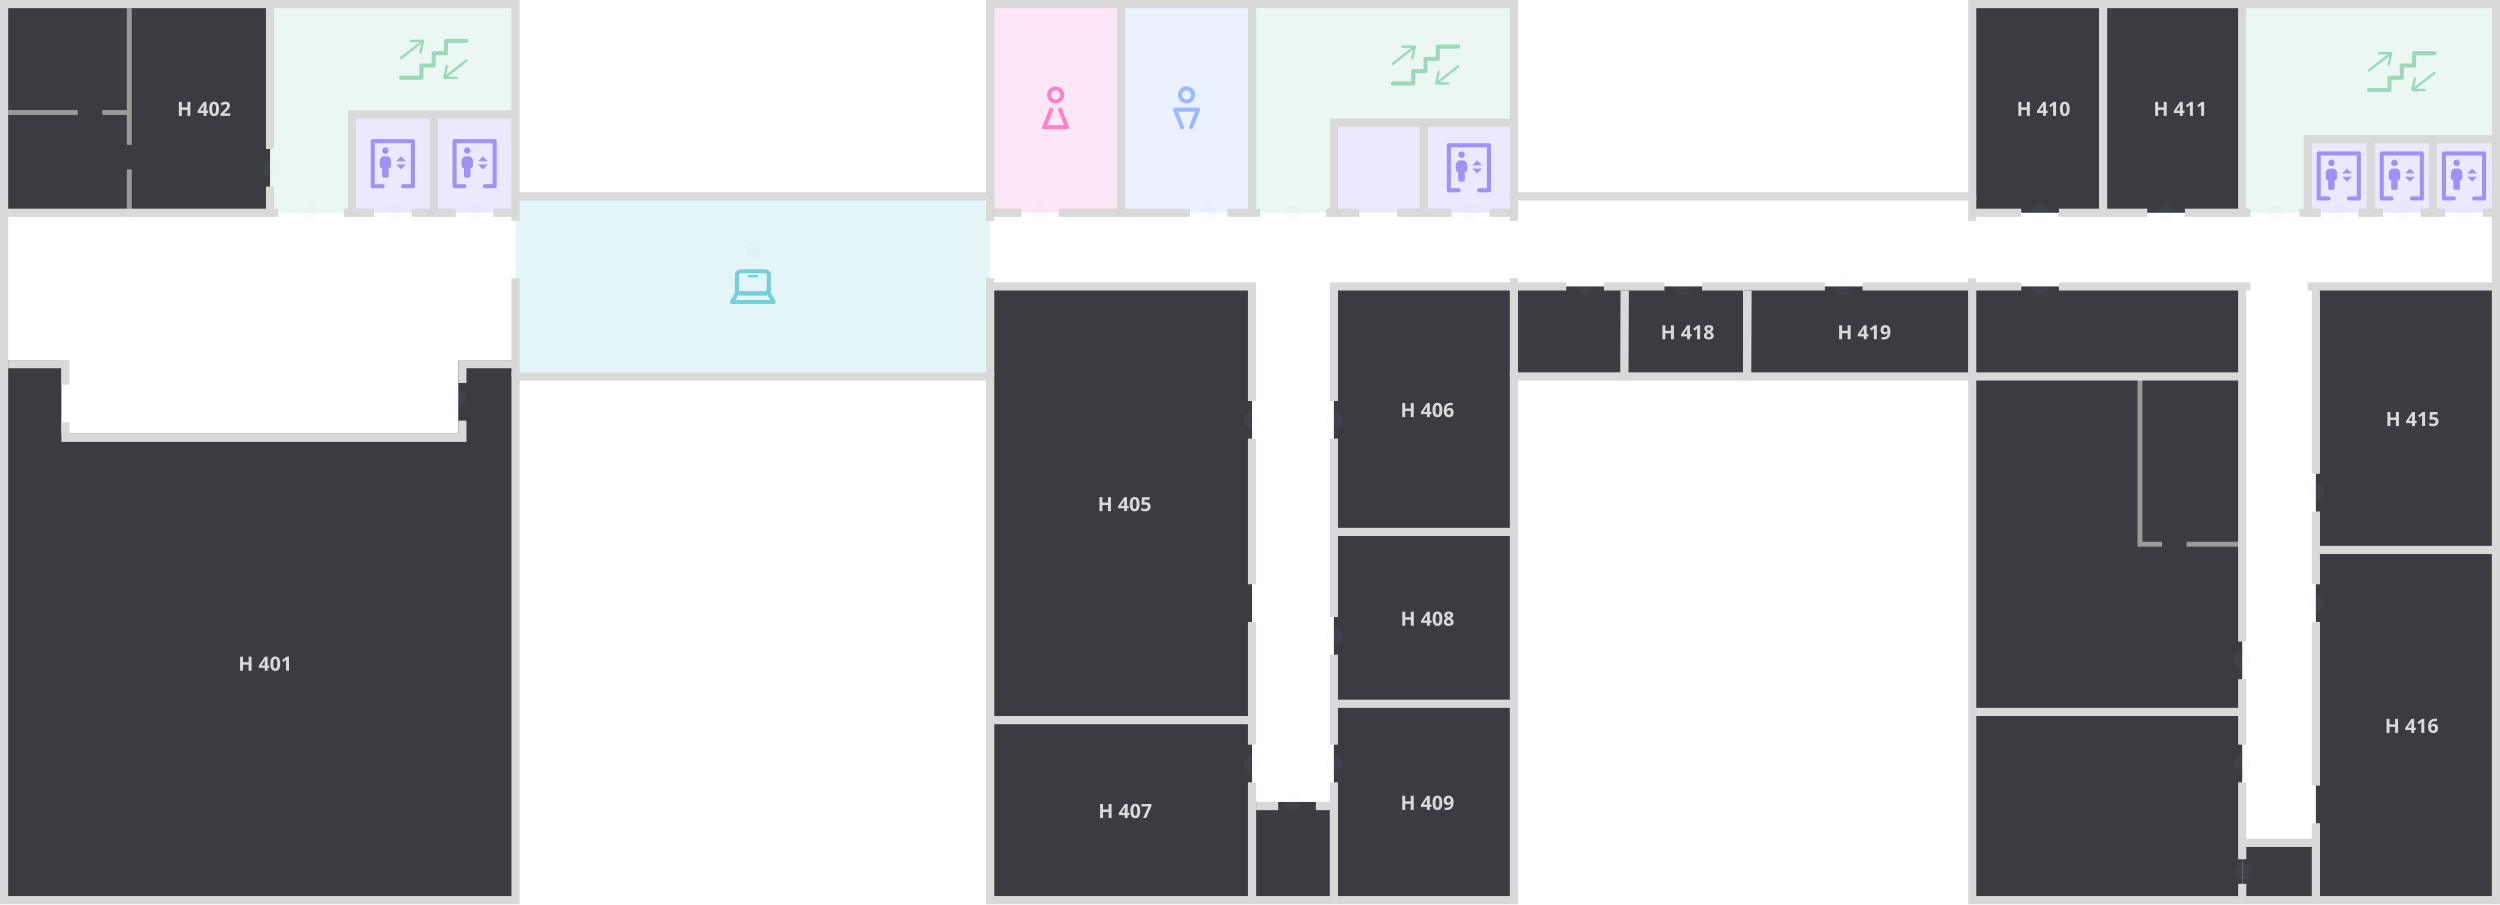
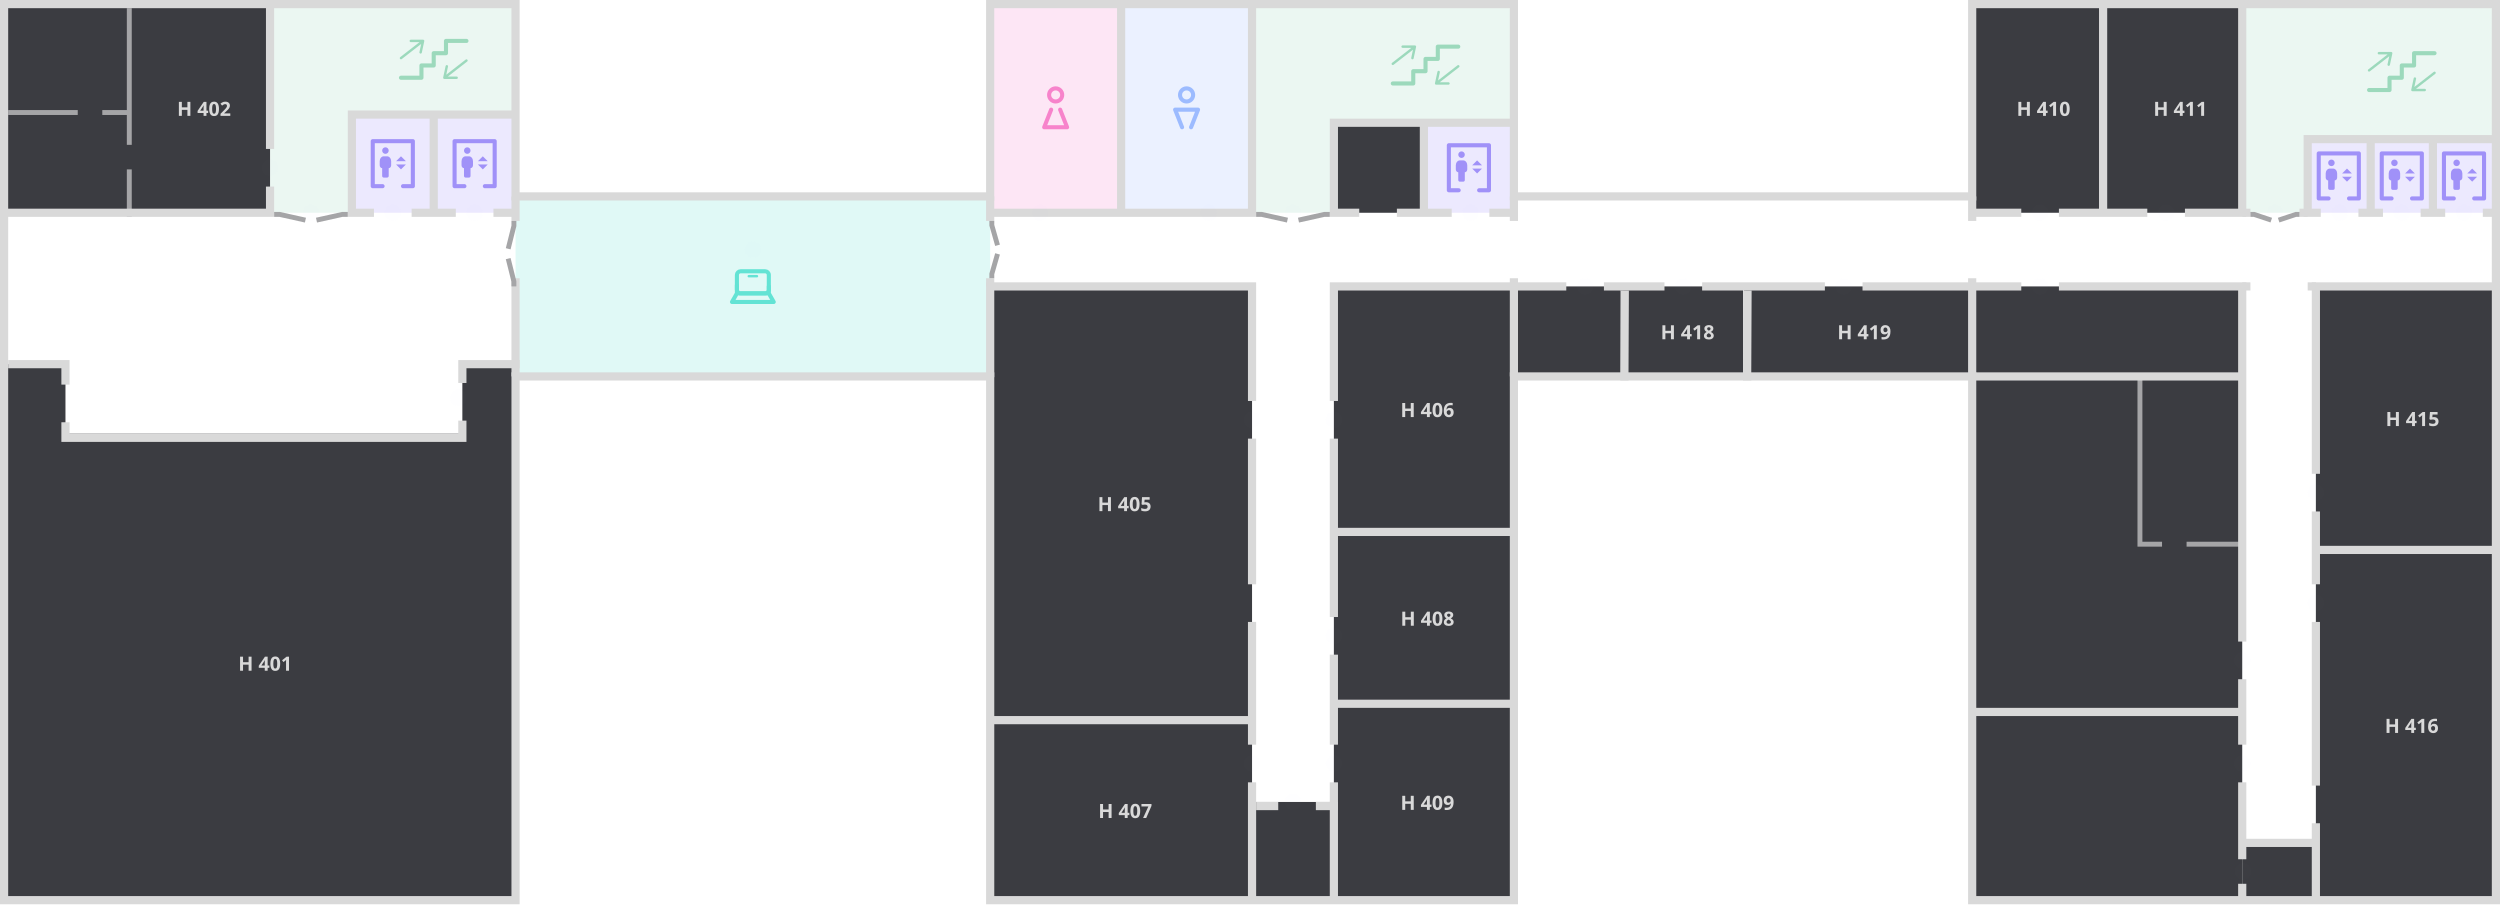
<svg xmlns="http://www.w3.org/2000/svg" width="3055" height="1105" viewBox="0 0 3055 1105" fill="none">
  <g id="N-4">
    <g id="Spaces">
+       <rect id="!n-4-lift-1" x="1630" y="150" width="110" height="110" fill="#3B3C41" />
      <rect id="n-4-wcw-1" opacity="0.2" x="1210" y="5" width="160" height="255" fill="#F783CB" />
-       <rect id="n-4-cowork-1" opacity="0.2" x="630" y="240" width="580" height="220" fill="#76CFD9" />
+       <rect id="n-4-cowork-1" opacity="0.2" x="630" y="240" width="580" height="220" fill="#63E3D4" />
      <rect id="n-4-wcm-1" opacity="0.2" x="1370" y="5" width="160" height="255" fill="#9CBBFF" />
      <path id="n-4-stair-2" opacity="0.2" d="M1530 5H1850V150H1630V260H1530V5Z" fill="#9CD9BC" />
      <rect id="n-4-lift-2" opacity="0.2" x="1740" y="150" width="110" height="110" fill="#A091F8" />
-       <rect id="n-4-lift-1" opacity="0.2" x="1630" y="150" width="110" height="110" fill="#A091F8" />
      <path id="n-4-stair-1" opacity="0.2" d="M2740 5H3050V170H2820V260H2740V5Z" fill="#9CD9BC" />
      <path id="n-4-stair-3" opacity="0.2" d="M330 5H630V140H430V260H330V5Z" fill="#9CD9BC" />
      <rect id="n-4-lift-5" opacity="0.2" x="2973" y="170" width="77" height="90" fill="#A091F8" />
      <rect id="n-4-lift-7" opacity="0.2" x="530" y="140" width="100" height="120" fill="#A091F8" />
      <rect id="n-4-lift-6" opacity="0.2" x="430" y="140" width="100" height="120" fill="#A091F8" />
      <rect id="n-4-lift-4" opacity="0.2" x="2897" y="170" width="76" height="90" fill="#A091F8" />
      <rect id="n-4-lift-3" opacity="0.2" x="2820" y="170" width="77" height="90" fill="#A091F8" />
      <rect id="n-405" x="1210" y="350" width="320" height="530" fill="#3B3C41" />
      <rect id="n-407" x="1210" y="880" width="320" height="220" fill="#3B3C41" />
      <rect id="n-409" x="1630" y="860" width="220" height="240" fill="#3B3C41" />
      <rect id="n-4-u-6" x="1530" y="980" width="100" height="120" fill="#3B3C41" />
      <rect id="n-408" x="1630" y="650" width="220" height="210" fill="#3B3C41" />
      <rect id="n-406" x="1630" y="350" width="220" height="300" fill="#3B3C41" />
      <rect id="n-4-u-5" x="1850" y="350" width="130" height="110" fill="#3B3C41" />
      <rect id="n-418" x="1980" y="350" width="150" height="110" fill="#3B3C41" />
      <rect id="n-419" x="2131" y="350" width="279" height="110" fill="#3B3C41" />
      <rect id="n-4-u04" x="2410" y="350" width="330" height="110" fill="#3B3C41" />
      <rect id="n-4-u-3" x="2410" y="460" width="330" height="410" fill="#3B3C41" />
      <rect id="n-4-u-2" x="2410" y="870" width="330" height="230" fill="#3B3C41" />
      <rect id="n-4-u-1" x="2740" y="1030" width="90" height="70" fill="#3B3C41" />
      <rect id="n-416" x="2830" y="672" width="220" height="428" fill="#3B3C41" />
      <rect id="n-415" x="2830" y="350" width="220" height="322" fill="#3B3C41" />
      <rect id="n-410" x="2410" y="5" width="160" height="255" fill="#3B3C41" />
      <rect id="n-411" x="2570" y="5" width="170" height="255" fill="#3B3C41" />
      <rect id="n-402" x="5" y="5" width="325" height="255" fill="#3B3C41" />
-       <path id="n-401" d="M75 440H5V1100H630V440H560V530H75V440Z" fill="#3B3C41" />
+       <path id="n-401" d="M80 445H5V1100H630V445H565V530H80V445Z" fill="#3B3C41" />
    </g>
    <g id="Walls">
-       <path id="Subtract" fill-rule="evenodd" clip-rule="evenodd" d="M2612 460V665V668H2615H2642L2642 662H2618V460H2612ZM2672 662V668H2740V662H2672Z" fill="#9A9A9C" />
-       <path id="Subtract_2" fill-rule="evenodd" clip-rule="evenodd" d="M155 134.5V10H161V137.5V177H155V140.5H125V134.5H155ZM95 134.5H10V140.5H95V134.5ZM155 207H161V265H155V207Z" fill="#9A9A9C" />
+       <path id="Subtract" fill-rule="evenodd" clip-rule="evenodd" d="M2612 460V665V668H2615H2642L2642 662H2618V460H2612ZM2672 662V668H2740V662H2672Z" fill="#A5A5A7" />
+       <path id="Subtract_2" fill-rule="evenodd" clip-rule="evenodd" d="M155 134.5V10H161V137.5V177H155V140.5H125V134.5H155ZM95 134.5H10V140.5H95V134.5ZM155 207H161V265H155V207Z" fill="#A5A5A7" />
      <path id="Vneskniy kontur" d="M630 5H5V1100H630V460H1210V1100H1850V460H2410V1100H3050V5H2410V240H1850V5H1210V240H630V5Z" stroke="#D9D9D9" stroke-width="10" />
      <path id="Vector 294" d="M2830 1030H2740" stroke="#D9D9D9" stroke-width="10" />
      <path id="Vector 137" d="M1850 340L1850 460" stroke="#D9D9D9" stroke-width="10" />
      <path id="Vector 150" d="M1210 340L1210 350" stroke="#D9D9D9" stroke-width="10" />
      <path id="Vector 211" d="M2410 340L2410 350" stroke="#D9D9D9" stroke-width="10" />
      <path id="Vector 205" d="M630 340L630 460" stroke="#D9D9D9" stroke-width="10" />
      <path id="Vector 140" d="M1630 650H1850" stroke="#D9D9D9" stroke-width="10" />
      <path id="Vector 141" d="M1630 860H1850" stroke="#D9D9D9" stroke-width="10" />
      <path id="Vector 144" d="M1210 880H1530" stroke="#D9D9D9" stroke-width="10" />
      <path id="Vector 146" d="M1370 260V5" stroke="#D9D9D9" stroke-width="10" />
      <path id="Vector 149" d="M1740 150V260" stroke="#D9D9D9" stroke-width="10" />
-       <path id="Subtract_3" fill-rule="evenodd" clip-rule="evenodd" d="M1535 5V260V265H1530H1500V255H1525V5H1535ZM1454 255V265H1294V255H1454ZM1248 255V265H1210V255H1248Z" fill="#D9D9D9" />
+       <path id="Subtract_3" fill-rule="evenodd" clip-rule="evenodd" d="M1535 5V260V265H1530H1210V255H1525V5H1535Z" fill="#D9D9D9" />
      <path id="Subtract_4" fill-rule="evenodd" clip-rule="evenodd" d="M1850 145H1630H1625V150L1625 260V265H1630H1661V255H1635L1635 155H1850V145ZM1774 265H1707V255H1774V265ZM1820 265H1845V270H1855V260V240H1845V255H1820V265Z" fill="#D9D9D9" />
      <path id="Vector 138" d="M1210 240L1210 270" stroke="#D9D9D9" stroke-width="10" />
      <path id="Vector 212" d="M2410 240L2410 270" stroke="#D9D9D9" stroke-width="10" />
      <path id="Vector 206" d="M630 240L630 270" stroke="#D9D9D9" stroke-width="10" />
      <path id="Subtract_5" fill-rule="evenodd" clip-rule="evenodd" d="M1210 345H1205V350V461H1215V355H1525V490H1535V350V345H1530H1210ZM1525 536V714H1535V536H1525ZM1525 910V760H1535V910H1525ZM1525 956V1100H1535V956H1525Z" fill="#D9D9D9" />
      <path id="Subtract_6" fill-rule="evenodd" clip-rule="evenodd" d="M1630 345H1625V350V490H1635V355H1850V345H1630ZM1625 536V754H1635V536H1625ZM1625 910V800H1635V910H1625ZM1625 956V1100H1635V956H1625Z" fill="#D9D9D9" />
      <path id="Vector 220" d="M2410 350V460" stroke="#D9D9D9" stroke-width="10" />
      <path id="Vector 221" d="M2740 460H2410" stroke="#D9D9D9" stroke-width="10" />
      <path id="Vector 222" d="M2740 870H2410" stroke="#D9D9D9" stroke-width="10" />
      <path id="Vector 224" d="M3050 672L2830 672" stroke="#D9D9D9" stroke-width="10" />
      <path id="Subtract_7" fill-rule="evenodd" clip-rule="evenodd" d="M325 228V255H5V265H330H335V260V228H325ZM325 182H335V5H325V182Z" fill="#D9D9D9" />
      <path id="Vector 214" d="M530 140V260" stroke="#D9D9D9" stroke-width="10" />
      <path id="Subtract_8" fill-rule="evenodd" clip-rule="evenodd" d="M2745 5V260V265H2740H2670V255H2735V5H2745ZM2624 255H2516V265H2624V255ZM2470 255V265H2410V255H2470Z" fill="#D9D9D9" />
      <path id="Vector 227" d="M2973 170V260" stroke="#D9D9D9" stroke-width="10" />
      <path id="Vector 226" d="M2897 170V260" stroke="#D9D9D9" stroke-width="10" />
      <path id="Vector 228" d="M2570 260V5" stroke="#D9D9D9" stroke-width="10" />
-       <path id="Subtract_9" fill-rule="evenodd" clip-rule="evenodd" d="M2815 165L2820 165L3050 165V175L2825 175V255H2836L2836 265H2820H2815V260V170V165ZM2882 265H2912V255H2882V265ZM2988 265H2958V255H2988V265ZM3034 265H3050V255H3034V265Z" fill="#D9D9D9" />
+       <path id="Subtract_9" fill-rule="evenodd" clip-rule="evenodd" d="M2820 165L2815 165V170V260V265H2820H2836L2836 255H2825V175L3050 175V165L2820 165ZM2882 265H2912V255H2882V265ZM2988 265H2958V255H2988V265ZM3034 265H3050V255H3034V265Z" fill="#D9D9D9" />
      <path id="Subtract_10" fill-rule="evenodd" clip-rule="evenodd" d="M2830 345H2825V350V579H2835V355H3050V345H2830ZM2825 625V714H2835V625H2825ZM2825 960V760H2835V960H2825ZM2825 1006V1100H2835V1006H2825Z" fill="#D9D9D9" />
      <path id="Subtract_11" fill-rule="evenodd" clip-rule="evenodd" d="M2470 355V345H2276V355H2470ZM2516 355H2735V784H2745V350V345H2740H2516V355ZM2230 355V345H2080V355H2230ZM2735 910V830H2745V910H2735ZM2735 1050V956H2745V1050H2735ZM2735 1080V1100H2745V1080H2735ZM2034 345V355H1960V345H2034ZM1914 355V345H1850V355H1914Z" fill="#D9D9D9" />
-       <path id="Subtract_12" fill-rule="evenodd" clip-rule="evenodd" d="M425 135H430H630V145H435V255H457L457 265H430H425V260V140V135ZM557 265H503V255H557V265ZM603 265H630V255H603V265Z" fill="#D9D9D9" />
-       <path id="Subtract_13" fill-rule="evenodd" clip-rule="evenodd" d="M1540 265L1540 255H1530V265H1540ZM1620 265H1630V255H1620V265Z" fill="#D9D9D9" />
+       <g id="Group 20">
+         <path id="Subtract_12" fill-rule="evenodd" clip-rule="evenodd" d="M425 135H430H630V145H435V255H457V265H430H425V260V140V135ZM557 265H503V255H557V265ZM603 265H630V255H603V265Z" fill="#D9D9D9" />
+       </g>
      <path id="Vector 285" d="M2740 260H2750" stroke="#D9D9D9" stroke-width="10" />
      <path id="Vector 286" d="M2810 260H2820" stroke="#D9D9D9" stroke-width="10" />
      <path id="Vector 281" d="M2740 350H2750" stroke="#D9D9D9" stroke-width="10" />
      <path id="Vector 282" d="M2820 350H2830" stroke="#D9D9D9" stroke-width="10" />
-       <path id="Subtract_14" fill-rule="evenodd" clip-rule="evenodd" d="M340 265L340 255H330V265H340ZM420 265H430V255H420V265Z" fill="#D9D9D9" />
-       <path id="Subtract_15" fill-rule="evenodd" clip-rule="evenodd" d="M75 450H10V440H80H85V445V470H75V450ZM75 516V535V540H80H565H570V535V514H560V530H85V516H75ZM570 450V468H560V445V440H565H635V450H570Z" fill="#D9D9D9" />
+       <path id="Subtract_13" fill-rule="evenodd" clip-rule="evenodd" d="M75 450H10V440H80H85V445V470H75V450ZM75 516V535V540H80H565H570V535V514H560V530H85V516H75ZM570 450V468H560V445V440H565H635V450H570Z" fill="#D9D9D9" />
      <path id="Vector 289" d="M1985.5 355L1985 465" stroke="#D9D9D9" stroke-width="10" />
      <path id="Vector 290" d="M2135.5 355L2135 465" stroke="#D9D9D9" stroke-width="10" />
-       <path id="Subtract_16" fill-rule="evenodd" clip-rule="evenodd" d="M1562 990L1562 980H1535V990H1562ZM1608 990H1635V980H1608V990Z" fill="#D9D9D9" />
+       <path id="Subtract_14" fill-rule="evenodd" clip-rule="evenodd" d="M1562 990L1562 980H1535V990H1562ZM1608 990H1635V980H1608V990Z" fill="#D9D9D9" />
    </g>
    <g id="Textes">
      <text id="text 1" fill="#D9D9D9" xml:space="preserve" style="white-space: pre" font-family="GothamSSm" font-size="24" font-weight="bold" letter-spacing="0em">
        <tspan x="1342.14" y="999.62">Н 407</tspan>
      </text>
      <text id="text 2" fill="#D9D9D9" xml:space="preserve" style="white-space: pre" font-family="GothamSSm" font-size="24" font-weight="bold" letter-spacing="0em">
        <tspan x="1341.36" y="624.62">Н 405</tspan>
      </text>
      <text id="text 17" fill="#D9D9D9" xml:space="preserve" style="white-space: pre" font-family="GothamSSm" font-size="24" font-weight="bold" letter-spacing="0em">
        <tspan x="291.203" y="819.62">Н 401</tspan>
      </text>
      <text id="text 18" fill="#D9D9D9" xml:space="preserve" style="white-space: pre" font-family="GothamSSm" font-size="24" font-weight="bold" letter-spacing="0em">
        <tspan x="216.434" y="141.62">Н 402</tspan>
      </text>
      <text id="text 3" fill="#D9D9D9" xml:space="preserve" style="white-space: pre" font-family="GothamSSm" font-size="24" font-weight="bold" letter-spacing="0em">
        <tspan x="1711.37" y="509.62">Н 406</tspan>
      </text>
      <text id="text 7" fill="#D9D9D9" xml:space="preserve" style="white-space: pre" font-family="GothamSSm" font-size="24" font-weight="bold" letter-spacing="0em">
        <tspan x="2029.31" y="414.62">Н 418</tspan>
      </text>
      <text id="text 8" fill="#D9D9D9" xml:space="preserve" style="white-space: pre" font-family="GothamSSm" font-size="24" font-weight="bold" letter-spacing="0em">
        <tspan x="2245.24" y="414.62">Н 419</tspan>
      </text>
      <text id="text 15" fill="#D9D9D9" xml:space="preserve" style="white-space: pre" font-family="GothamSSm" font-size="24" font-weight="bold" letter-spacing="0em">
        <tspan x="2631.46" y="141.62">Н 411 </tspan>
      </text>
      <text id="text 16" fill="#D9D9D9" xml:space="preserve" style="white-space: pre" font-family="GothamSSm" font-size="24" font-weight="bold" letter-spacing="0em">
        <tspan x="2464.27" y="141.62">Н 410</tspan>
      </text>
      <text id="text 12" fill="#D9D9D9" xml:space="preserve" style="white-space: pre" font-family="GothamSSm" font-size="24" font-weight="bold" letter-spacing="0em">
        <tspan x="2914.22" y="895.62">Н 416</tspan>
      </text>
      <text id="text 14" fill="#D9D9D9" xml:space="preserve" style="white-space: pre" font-family="GothamSSm" font-size="24" font-weight="bold" letter-spacing="0em">
        <tspan x="2915.21" y="520.62">Н 415 </tspan>
      </text>
      <text id="text 4" fill="#D9D9D9" xml:space="preserve" style="white-space: pre" font-family="GothamSSm" font-size="24" font-weight="bold" letter-spacing="0em">
        <tspan x="1711.46" y="764.62">Н 408</tspan>
      </text>
      <text id="text 5" fill="#D9D9D9" xml:space="preserve" style="white-space: pre" font-family="GothamSSm" font-size="24" font-weight="bold" letter-spacing="0em">
        <tspan x="1711.39" y="989.62">Н 409</tspan>
      </text>
    </g>
    <g id="Entrances">
-       <circle id="1" cx="1271" cy="260" r="10" fill="#9CBBFF" fill-opacity="0.05" />
-       <circle id="12" cx="920" cy="305" r="10" fill="#9CBBFF" fill-opacity="0.05" />
-       <circle id="14" cx="580" cy="260" r="10" fill="#9CBBFF" fill-opacity="0.05" />
-       <circle id="15" cx="480" cy="260" r="10" fill="#9CBBFF" fill-opacity="0.05" />
-       <circle id="16" cx="380" cy="260" r="10" fill="#9CBBFF" fill-opacity="0.05" />
-       <circle id="17" cx="330" cy="205" r="10" fill="#9CBBFF" fill-opacity="0.05" />
-       <circle id="24" cx="560" cy="486" r="10" fill="#9CBBFF" fill-opacity="0.05" />
-       <circle id="2" cx="1477" cy="260" r="10" fill="#9CBBFF" fill-opacity="0.05" />
-       <circle id="6" cx="1630" cy="513" r="10" fill="#9CBBFF" fill-opacity="0.05" />
-       <circle id="7" cx="1530" cy="513" r="10" fill="#9CBBFF" fill-opacity="0.05" />
-       <circle id="9" cx="1530" cy="933" r="10" fill="#9CBBFF" fill-opacity="0.05" />
-       <circle id="41" cx="1580" cy="980" r="10" fill="#9CBBFF" fill-opacity="0.05" />
-       <circle id="10" cx="1630" cy="933" r="10" fill="#9CBBFF" fill-opacity="0.05" />
-       <circle id="11" cx="1630" cy="777" r="10" fill="#9CBBFF" fill-opacity="0.05" />
-       <circle id="5" cx="1580" cy="260" r="10" fill="#9CBBFF" fill-opacity="0.05" />
-       <circle id="4" cx="1797" cy="260" r="10" fill="#9CBBFF" fill-opacity="0.05" />
-       <circle id="25" cx="1937" cy="350" r="10" fill="#9CBBFF" fill-opacity="0.05" />
-       <circle id="26" cx="2057" cy="350" r="10" fill="#9CBBFF" fill-opacity="0.05" />
-       <circle id="28" cx="2253" cy="350" r="10" fill="#9CBBFF" fill-opacity="0.05" />
-       <circle id="29" cx="2493" cy="350" r="10" fill="#9CBBFF" fill-opacity="0.05" />
-       <circle id="30" cx="2493" cy="260" r="10" fill="#9CBBFF" fill-opacity="0.05" />
-       <circle id="31" cx="2647" cy="260" r="10" fill="#9CBBFF" fill-opacity="0.05" />
-       <circle id="32" cx="2830" cy="602" r="10" fill="#9CBBFF" fill-opacity="0.05" />
-       <circle id="36" cx="2830" cy="737" r="10" fill="#9CBBFF" fill-opacity="0.05" />
-       <circle id="37" cx="2740" cy="807" r="10" fill="#9CBBFF" fill-opacity="0.05" />
-       <circle id="38" cx="2740" cy="933" r="10" fill="#9CBBFF" fill-opacity="0.05" />
-       <circle id="42" cx="2741" cy="1065" r="10" fill="#9CBBFF" fill-opacity="0.05" />
-       <circle id="35" cx="2780" cy="260" r="10" fill="#9CBBFF" fill-opacity="0.05" />
-       <circle id="33" cx="2935" cy="260" r="10" fill="#9CBBFF" fill-opacity="0.05" />
-       <circle id="40" cx="2859" cy="260" r="10" fill="#9CBBFF" fill-opacity="0.05" />
-       <circle id="34" cx="3011" cy="260" r="10" fill="#9CBBFF" fill-opacity="0.05" />
+       <circle id="1" cx="1271" cy="260" r="10" fill="#9CBBFF" fill-opacity="0.01" />
+       <circle id="12" cx="920" cy="305" r="10" fill="#9CBBFF" fill-opacity="0.01" />
+       <circle id="14" cx="580" cy="260" r="10" fill="#9CBBFF" fill-opacity="0.01" />
+       <circle id="15" cx="480" cy="260" r="10" fill="#9CBBFF" fill-opacity="0.01" />
+       <circle id="16" cx="380" cy="260" r="10" fill="#9CBBFF" fill-opacity="0.01" />
+       <circle id="17" cx="330" cy="205" r="10" fill="#9CBBFF" fill-opacity="0.01" />
+       <circle id="24" cx="560" cy="486" r="10" fill="#9CBBFF" fill-opacity="0.01" />
+       <circle id="2" cx="1477" cy="260" r="10" fill="#9CBBFF" fill-opacity="0.01" />
+       <circle id="6" cx="1630" cy="513" r="10" fill="#9CBBFF" fill-opacity="0.01" />
+       <circle id="7" cx="1530" cy="513" r="10" fill="#9CBBFF" fill-opacity="0.01" />
+       <circle id="9" cx="1530" cy="933" r="10" fill="#9CBBFF" fill-opacity="0.01" />
+       <circle id="41" cx="1580" cy="980" r="10" fill="#9CBBFF" fill-opacity="0.01" />
+       <circle id="10" cx="1630" cy="933" r="10" fill="#9CBBFF" fill-opacity="0.01" />
+       <circle id="11" cx="1630" cy="777" r="10" fill="#9CBBFF" fill-opacity="0.01" />
+       <circle id="5" cx="1580" cy="260" r="10" fill="#9CBBFF" fill-opacity="0.01" />
+       <circle id="4" cx="1797" cy="260" r="10" fill="#9CBBFF" fill-opacity="0.01" />
+       <circle id="25" cx="1937" cy="350" r="10" fill="#9CBBFF" fill-opacity="0.01" />
+       <circle id="26" cx="2057" cy="350" r="10" fill="#9CBBFF" fill-opacity="0.01" />
+       <circle id="28" cx="2253" cy="350" r="10" fill="#9CBBFF" fill-opacity="0.01" />
+       <circle id="29" cx="2493" cy="350" r="10" fill="#9CBBFF" fill-opacity="0.01" />
+       <circle id="30" cx="2493" cy="260" r="10" fill="#9CBBFF" fill-opacity="0.01" />
+       <circle id="31" cx="2647" cy="260" r="10" fill="#9CBBFF" fill-opacity="0.01" />
+       <circle id="32" cx="2830" cy="602" r="10" fill="#9CBBFF" fill-opacity="0.01" />
+       <circle id="36" cx="2830" cy="737" r="10" fill="#9CBBFF" fill-opacity="0.01" />
+       <circle id="37" cx="2740" cy="807" r="10" fill="#9CBBFF" fill-opacity="0.01" />
+       <circle id="38" cx="2740" cy="933" r="10" fill="#9CBBFF" fill-opacity="0.01" />
+       <circle id="42" cx="2741" cy="1065" r="10" fill="#9CBBFF" fill-opacity="0.01" />
+       <circle id="35" cx="2780" cy="260" r="10" fill="#9CBBFF" fill-opacity="0.01" />
+       <circle id="33" cx="2935" cy="260" r="10" fill="#9CBBFF" fill-opacity="0.01" />
+       <circle id="40" cx="2859" cy="260" r="10" fill="#9CBBFF" fill-opacity="0.01" />
+       <circle id="34" cx="3011" cy="260" r="10" fill="#9CBBFF" fill-opacity="0.01" />
    </g>
    <g id="Icons">
      <g id="Stair">
        <g id="Stair frame">
          <path id="Vector 152" d="M1782 57H1757V72H1742V87H1727V102H1702" stroke="#9CD9BC" stroke-width="5" stroke-linecap="round" stroke-linejoin="round" />
          <path id="Vector 154" d="M1714 57H1729M1729 57L1726 71M1729 57L1702 78" stroke="#9CD9BC" stroke-width="3" stroke-linecap="round" stroke-linejoin="round" />
          <path id="Vector 155" d="M1770 102H1755M1755 102L1758 88M1755 102L1782 81" stroke="#9CD9BC" stroke-width="3" stroke-linecap="round" stroke-linejoin="round" />
        </g>
      </g>
      <g id="Elevator">
        <g id="Vector">
          <path d="M496 197L490 191L484 197H496Z" fill="#A091F8" />
          <path d="M496 201L490 207L484 201H496Z" fill="#A091F8" />
          <path d="M478 197C478 194 476 191 473 191H469C466 191 464 194 464 197V202C464 204 465.5 205.5 467 205.5V215C467 216.6 468.333 217 469 217H473C473.667 217 475 216.6 475 215V205.5C476.5 205.5 478 204 478 202V197Z" fill="#A091F8" />
          <path d="M475 184C475 186.209 473.209 188 471 188C468.791 188 467 186.209 467 184C467 181.791 468.791 180 471 180C473.209 180 475 181.791 475 184Z" fill="#A091F8" />
        </g>
        <path id="Vector 201" d="M467.5 227.5H455.5V172.5H504.5V227.5H492.5" stroke="#A091F8" stroke-width="5" stroke-linecap="round" stroke-linejoin="round" />
      </g>
      <g id="Elevator_2">
        <g id="Vector_2">
          <path d="M596 197L590 191L584 197H596Z" fill="#A091F8" />
          <path d="M596 201L590 207L584 201H596Z" fill="#A091F8" />
          <path d="M578 197C578 194 576 191 573 191H569C566 191 564 194 564 197V202C564 204 565.5 205.5 567 205.5V215C567 216.6 568.333 217 569 217H573C573.667 217 575 216.6 575 215V205.5C576.5 205.5 578 204 578 202V197Z" fill="#A091F8" />
          <path d="M575 184C575 186.209 573.209 188 571 188C568.791 188 567 186.209 567 184C567 181.791 568.791 180 571 180C573.209 180 575 181.791 575 184Z" fill="#A091F8" />
        </g>
        <path id="Vector 201_2" d="M567.5 227.5H555.5V172.5H604.5V227.5H592.5" stroke="#A091F8" stroke-width="5" stroke-linecap="round" stroke-linejoin="round" />
      </g>
      <g id="Elevator_3">
        <g id="Vector_3">
          <path d="M1811 202L1805 196L1799 202H1811Z" fill="#A091F8" />
          <path d="M1811 206L1805 212L1799 206H1811Z" fill="#A091F8" />
          <path d="M1793 202C1793 199 1791 196 1788 196H1784C1781 196 1779 199 1779 202V207C1779 209 1780.5 210.5 1782 210.5V220C1782 221.6 1783.33 222 1784 222H1788C1788.67 222 1790 221.6 1790 220V210.5C1791.5 210.5 1793 209 1793 207V202Z" fill="#A091F8" />
          <path d="M1790 189C1790 191.209 1788.21 193 1786 193C1783.79 193 1782 191.209 1782 189C1782 186.791 1783.79 185 1786 185C1788.21 185 1790 186.791 1790 189Z" fill="#A091F8" />
        </g>
        <path id="Vector 201_3" d="M1782.5 232.5H1770.5V177.5H1819.5V232.5H1807.5" stroke="#A091F8" stroke-width="5" stroke-linecap="round" stroke-linejoin="round" />
      </g>
      <g id="Elevator_4">
        <g id="Vector_4">
          <path d="M2874 212L2868 206L2862 212H2874Z" fill="#A091F8" />
          <path d="M2874 216L2868 222L2862 216H2874Z" fill="#A091F8" />
          <path d="M2856 212C2856 209 2854 206 2851 206H2847C2844 206 2842 209 2842 212V217C2842 219 2843.5 220.5 2845 220.5V230C2845 231.6 2846.33 232 2847 232H2851C2851.67 232 2853 231.6 2853 230V220.5C2854.5 220.5 2856 219 2856 217V212Z" fill="#A091F8" />
          <path d="M2853 199C2853 201.209 2851.21 203 2849 203C2846.79 203 2845 201.209 2845 199C2845 196.791 2846.79 195 2849 195C2851.21 195 2853 196.791 2853 199Z" fill="#A091F8" />
        </g>
        <path id="Vector 201_4" d="M2845.5 242.5H2833.5V187.5H2882.5V242.5H2870.5" stroke="#A091F8" stroke-width="5" stroke-linecap="round" stroke-linejoin="round" />
      </g>
      <g id="Elevator_5">
        <g id="Vector_5">
          <path d="M2951 212L2945 206L2939 212H2951Z" fill="#A091F8" />
          <path d="M2951 216L2945 222L2939 216H2951Z" fill="#A091F8" />
          <path d="M2933 212C2933 209 2931 206 2928 206H2924C2921 206 2919 209 2919 212V217C2919 219 2920.5 220.5 2922 220.5V230C2922 231.6 2923.33 232 2924 232H2928C2928.67 232 2930 231.6 2930 230V220.5C2931.5 220.5 2933 219 2933 217V212Z" fill="#A091F8" />
          <path d="M2930 199C2930 201.209 2928.21 203 2926 203C2923.79 203 2922 201.209 2922 199C2922 196.791 2923.79 195 2926 195C2928.21 195 2930 196.791 2930 199Z" fill="#A091F8" />
        </g>
        <path id="Vector 201_5" d="M2922.5 242.5H2910.5V187.5H2959.5V242.5H2947.5" stroke="#A091F8" stroke-width="5" stroke-linecap="round" stroke-linejoin="round" />
      </g>
      <g id="Elevator_6">
        <g id="Vector_6">
          <path d="M3027 212L3021 206L3015 212H3027Z" fill="#A091F8" />
          <path d="M3027 216L3021 222L3015 216H3027Z" fill="#A091F8" />
          <path d="M3009 212C3009 209 3007 206 3004 206H3000C2997 206 2995 209 2995 212V217C2995 219 2996.5 220.5 2998 220.5V230C2998 231.6 2999.33 232 3000 232H3004C3004.67 232 3006 231.6 3006 230V220.5C3007.5 220.5 3009 219 3009 217V212Z" fill="#A091F8" />
          <path d="M3006 199C3006 201.209 3004.21 203 3002 203C2999.79 203 2998 201.209 2998 199C2998 196.791 2999.79 195 3002 195C3004.21 195 3006 196.791 3006 199Z" fill="#A091F8" />
        </g>
        <path id="Vector 201_6" d="M2998.5 242.5H2986.5V187.5H3035.5V242.5H3023.5" stroke="#A091F8" stroke-width="5" stroke-linecap="round" stroke-linejoin="round" />
      </g>
      <g id="Woman">
        <g id="Group 5">
          <path id="Vector 200" d="M1295.5 134L1304 155.5H1276L1284.5 134" stroke="#F783CB" stroke-width="5" stroke-linecap="round" stroke-linejoin="round" />
          <circle id="Ellipse 9" cx="1290" cy="116" r="8" stroke="#F783CB" stroke-width="5" stroke-linecap="round" stroke-linejoin="round" />
        </g>
      </g>
      <g id="Men">
        <g id="Group 6">
          <path id="Vector 200_2" d="M1455.5 155.5L1464 134H1436L1444.5 155.5" stroke="#9CBBFF" stroke-width="5" stroke-linecap="round" stroke-linejoin="round" />
          <circle id="Ellipse 9_2" cx="1450" cy="116" r="8" stroke="#9CBBFF" stroke-width="5" stroke-linecap="round" stroke-linejoin="round" />
        </g>
      </g>
      <g id="Stair_2">
        <g id="Stair frame_2">
          <path id="Vector 152_2" d="M2975 65H2950V80H2935V95H2920V110H2895" stroke="#9CD9BC" stroke-width="5" stroke-linecap="round" stroke-linejoin="round" />
          <path id="Vector 154_2" d="M2907 65H2922M2922 65L2919 79M2922 65L2895 86" stroke="#9CD9BC" stroke-width="3" stroke-linecap="round" stroke-linejoin="round" />
          <path id="Vector 155_2" d="M2963 110H2948M2948 110L2951 96M2948 110L2975 89" stroke="#9CD9BC" stroke-width="3" stroke-linecap="round" stroke-linejoin="round" />
        </g>
      </g>
      <g id="Stair_3">
        <g id="Stair frame_3">
          <path id="Vector 152_3" d="M570 50H545V65H530V80H515V95H490" stroke="#9CD9BC" stroke-width="5" stroke-linecap="round" stroke-linejoin="round" />
          <path id="Vector 154_3" d="M502 50H517M517 50L514 64M517 50L490 71" stroke="#9CD9BC" stroke-width="3" stroke-linecap="round" stroke-linejoin="round" />
          <path id="Vector 155_3" d="M558 95H543M543 95L546 81M543 95L570 74" stroke="#9CD9BC" stroke-width="3" stroke-linecap="round" stroke-linejoin="round" />
        </g>
      </g>
-     </g>
-     <g id="Frame 11">
-       <path id="Vector 287" d="M900.5 358.5L894.5 369H920H945.5L939.5 358.5M900.5 358.5H939.5M900.5 358.5V348.5M939.5 358.5V350" stroke="#76CFD9" stroke-width="5" stroke-linecap="round" stroke-linejoin="round" />
-       <path id="Vector 288" d="M925 337.5H915" stroke="#76CFD9" stroke-width="3" stroke-linecap="round" stroke-linejoin="round" />
-       <rect id="Rectangle 60" x="900.5" y="331.5" width="39" height="27" rx="4.5" stroke="#76CFD9" stroke-width="5" />
+       <g id="Doors">
+         <path id="Vector 301" d="M2775.5 269L2754.5 262H2750" stroke="#A5A5A7" stroke-width="6" />
+         <path id="Vector 302" d="M2784.5 269L2805.5 262H2810" stroke="#A5A5A7" stroke-width="6" />
+       </g>
+       <g id="Doors_2">
+         <path id="Vector 301_2" d="M1573.25 269L1541.75 262H1535" stroke="#A5A5A7" stroke-width="6" />
+         <path id="Vector 302_2" d="M1586.75 269L1618.25 262H1625" stroke="#A5A5A7" stroke-width="6" />
+       </g>
+       <g id="Coworking">
+         <path id="Vector 287" d="M900.5 358.5L894.5 369H920H945.5L939.5 358.5M900.5 358.5H939.5M900.5 358.5V348.5M939.5 358.5V350" stroke="#63E3D4" stroke-width="5" stroke-linecap="round" stroke-linejoin="round" />
+         <path id="Vector 288" d="M925 337.5H915" stroke="#63E3D4" stroke-width="3" stroke-linecap="round" stroke-linejoin="round" />
+         <rect id="Rectangle 60" x="900.5" y="331.5" width="39" height="27" rx="4.5" stroke="#63E3D4" stroke-width="5" />
+       </g>
+       <g id="Doors_3">
+         <path id="Vector 301_3" d="M373.25 269L341.75 262H335" stroke="#A5A5A7" stroke-width="6" />
+         <path id="Vector 302_3" d="M386.75 269L418.25 262H425" stroke="#A5A5A7" stroke-width="6" />
+       </g>
+       <g id="Doors_4">
+         <path id="Vector 301_4" d="M1219 299.75L1212 275.25L1212 270" stroke="#A5A5A7" stroke-width="6" />
+         <path id="Vector 302_4" d="M1219 310.25L1212 334.75L1212 340" stroke="#A5A5A7" stroke-width="6" />
+       </g>
+       <g id="Doors_5">
+         <path id="Vector 301_5" d="M621 304L628 276L628 270" stroke="#A5A5A7" stroke-width="6" />
+         <path id="Vector 302_5" d="M621 316L628 344L628 350" stroke="#A5A5A7" stroke-width="6" />
+       </g>
    </g>
  </g>
</svg>
